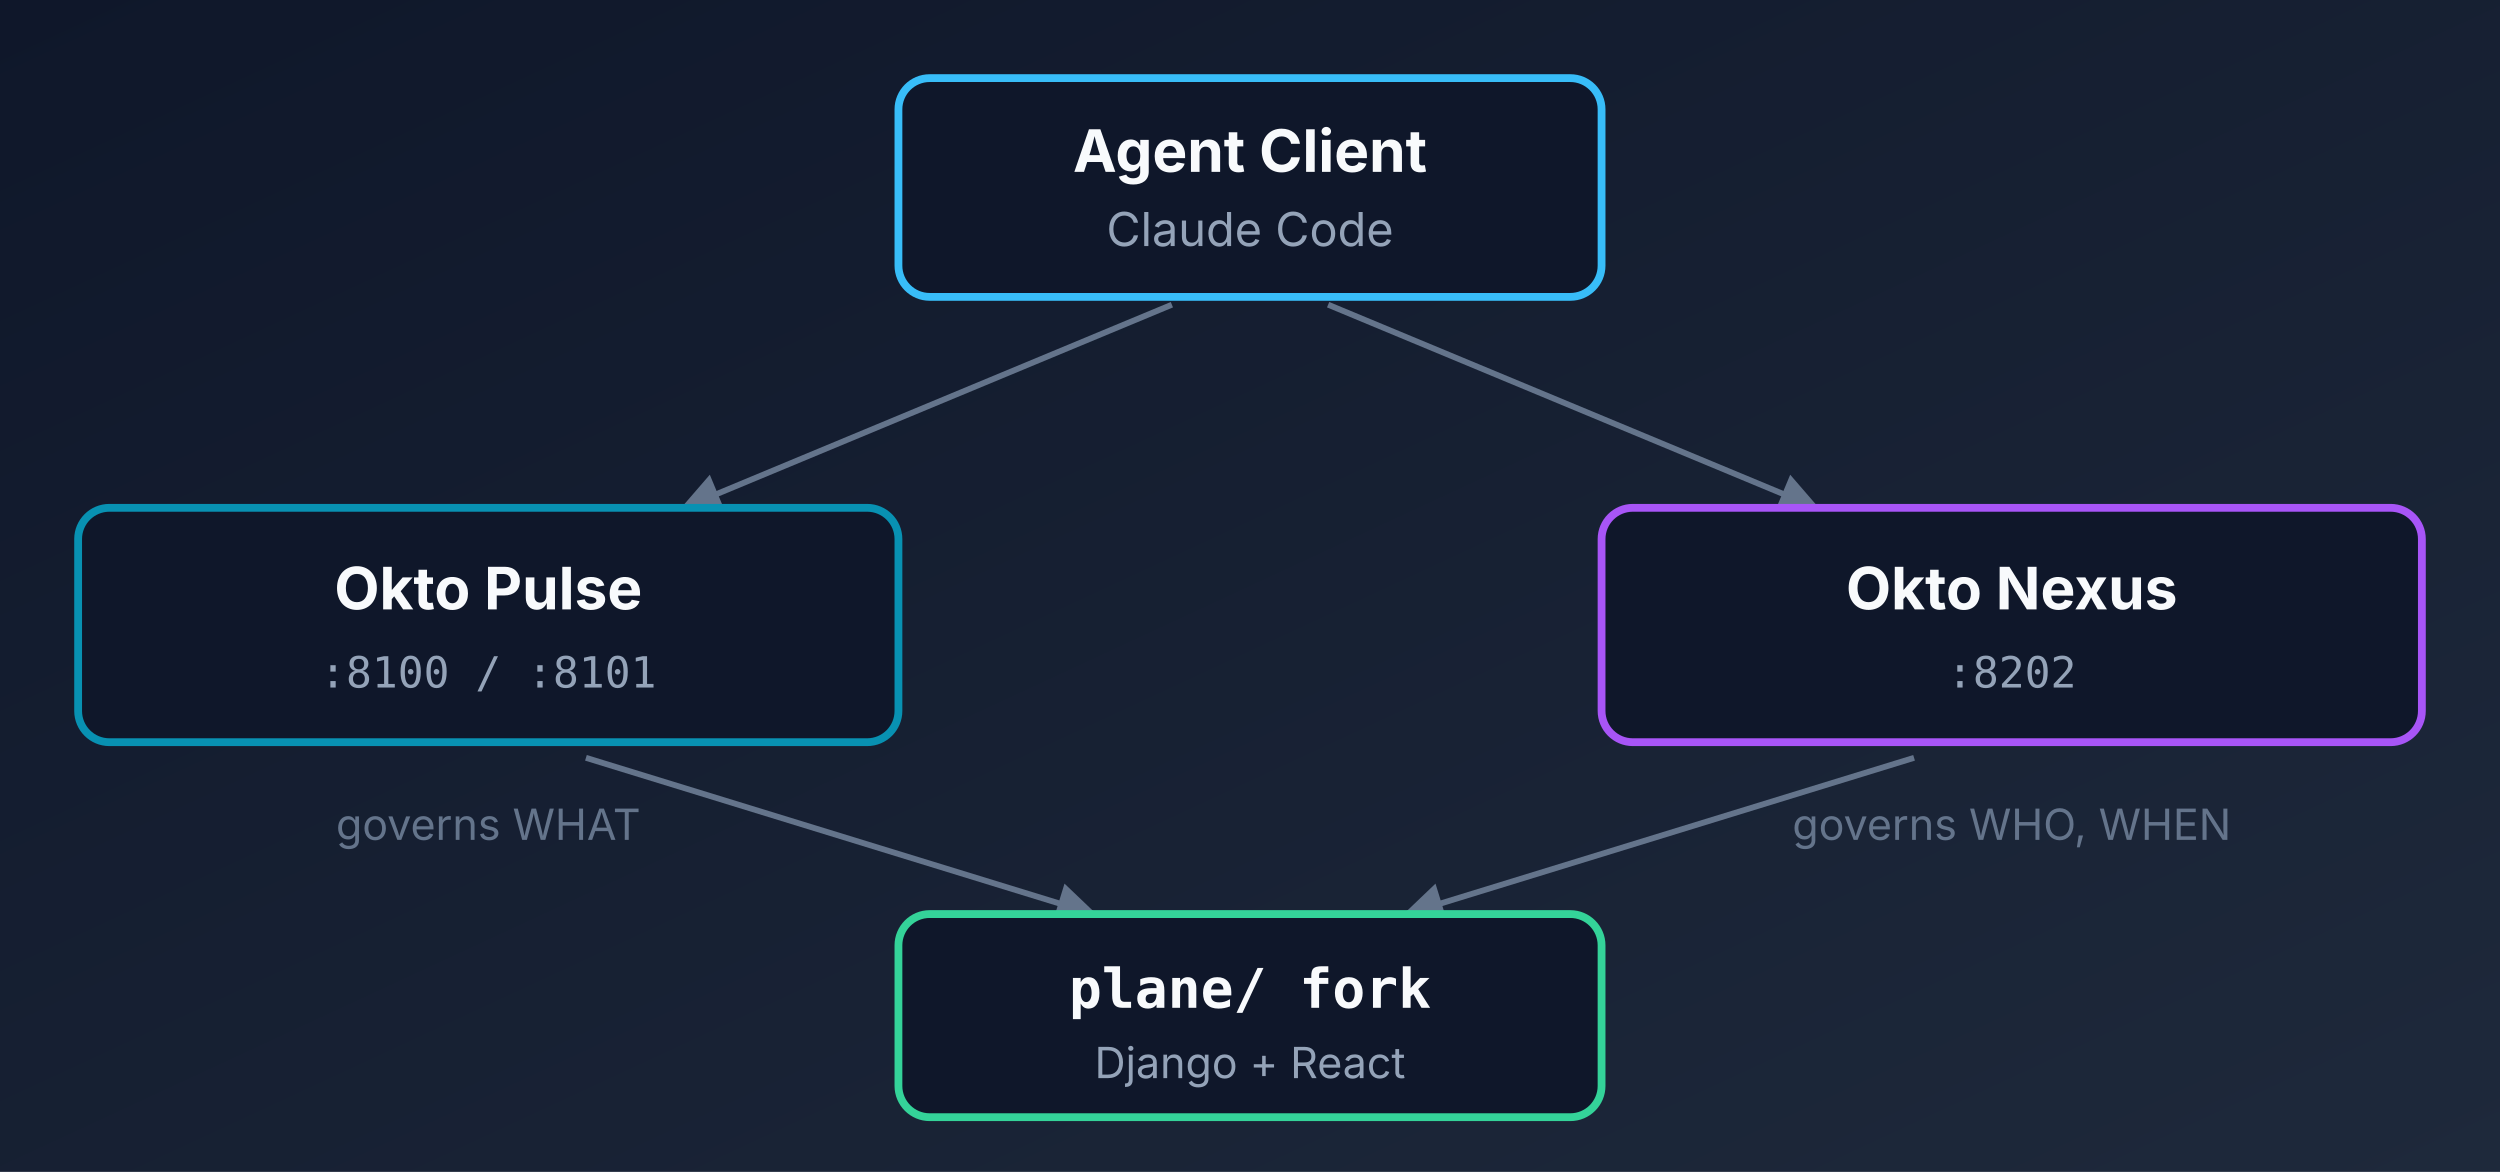
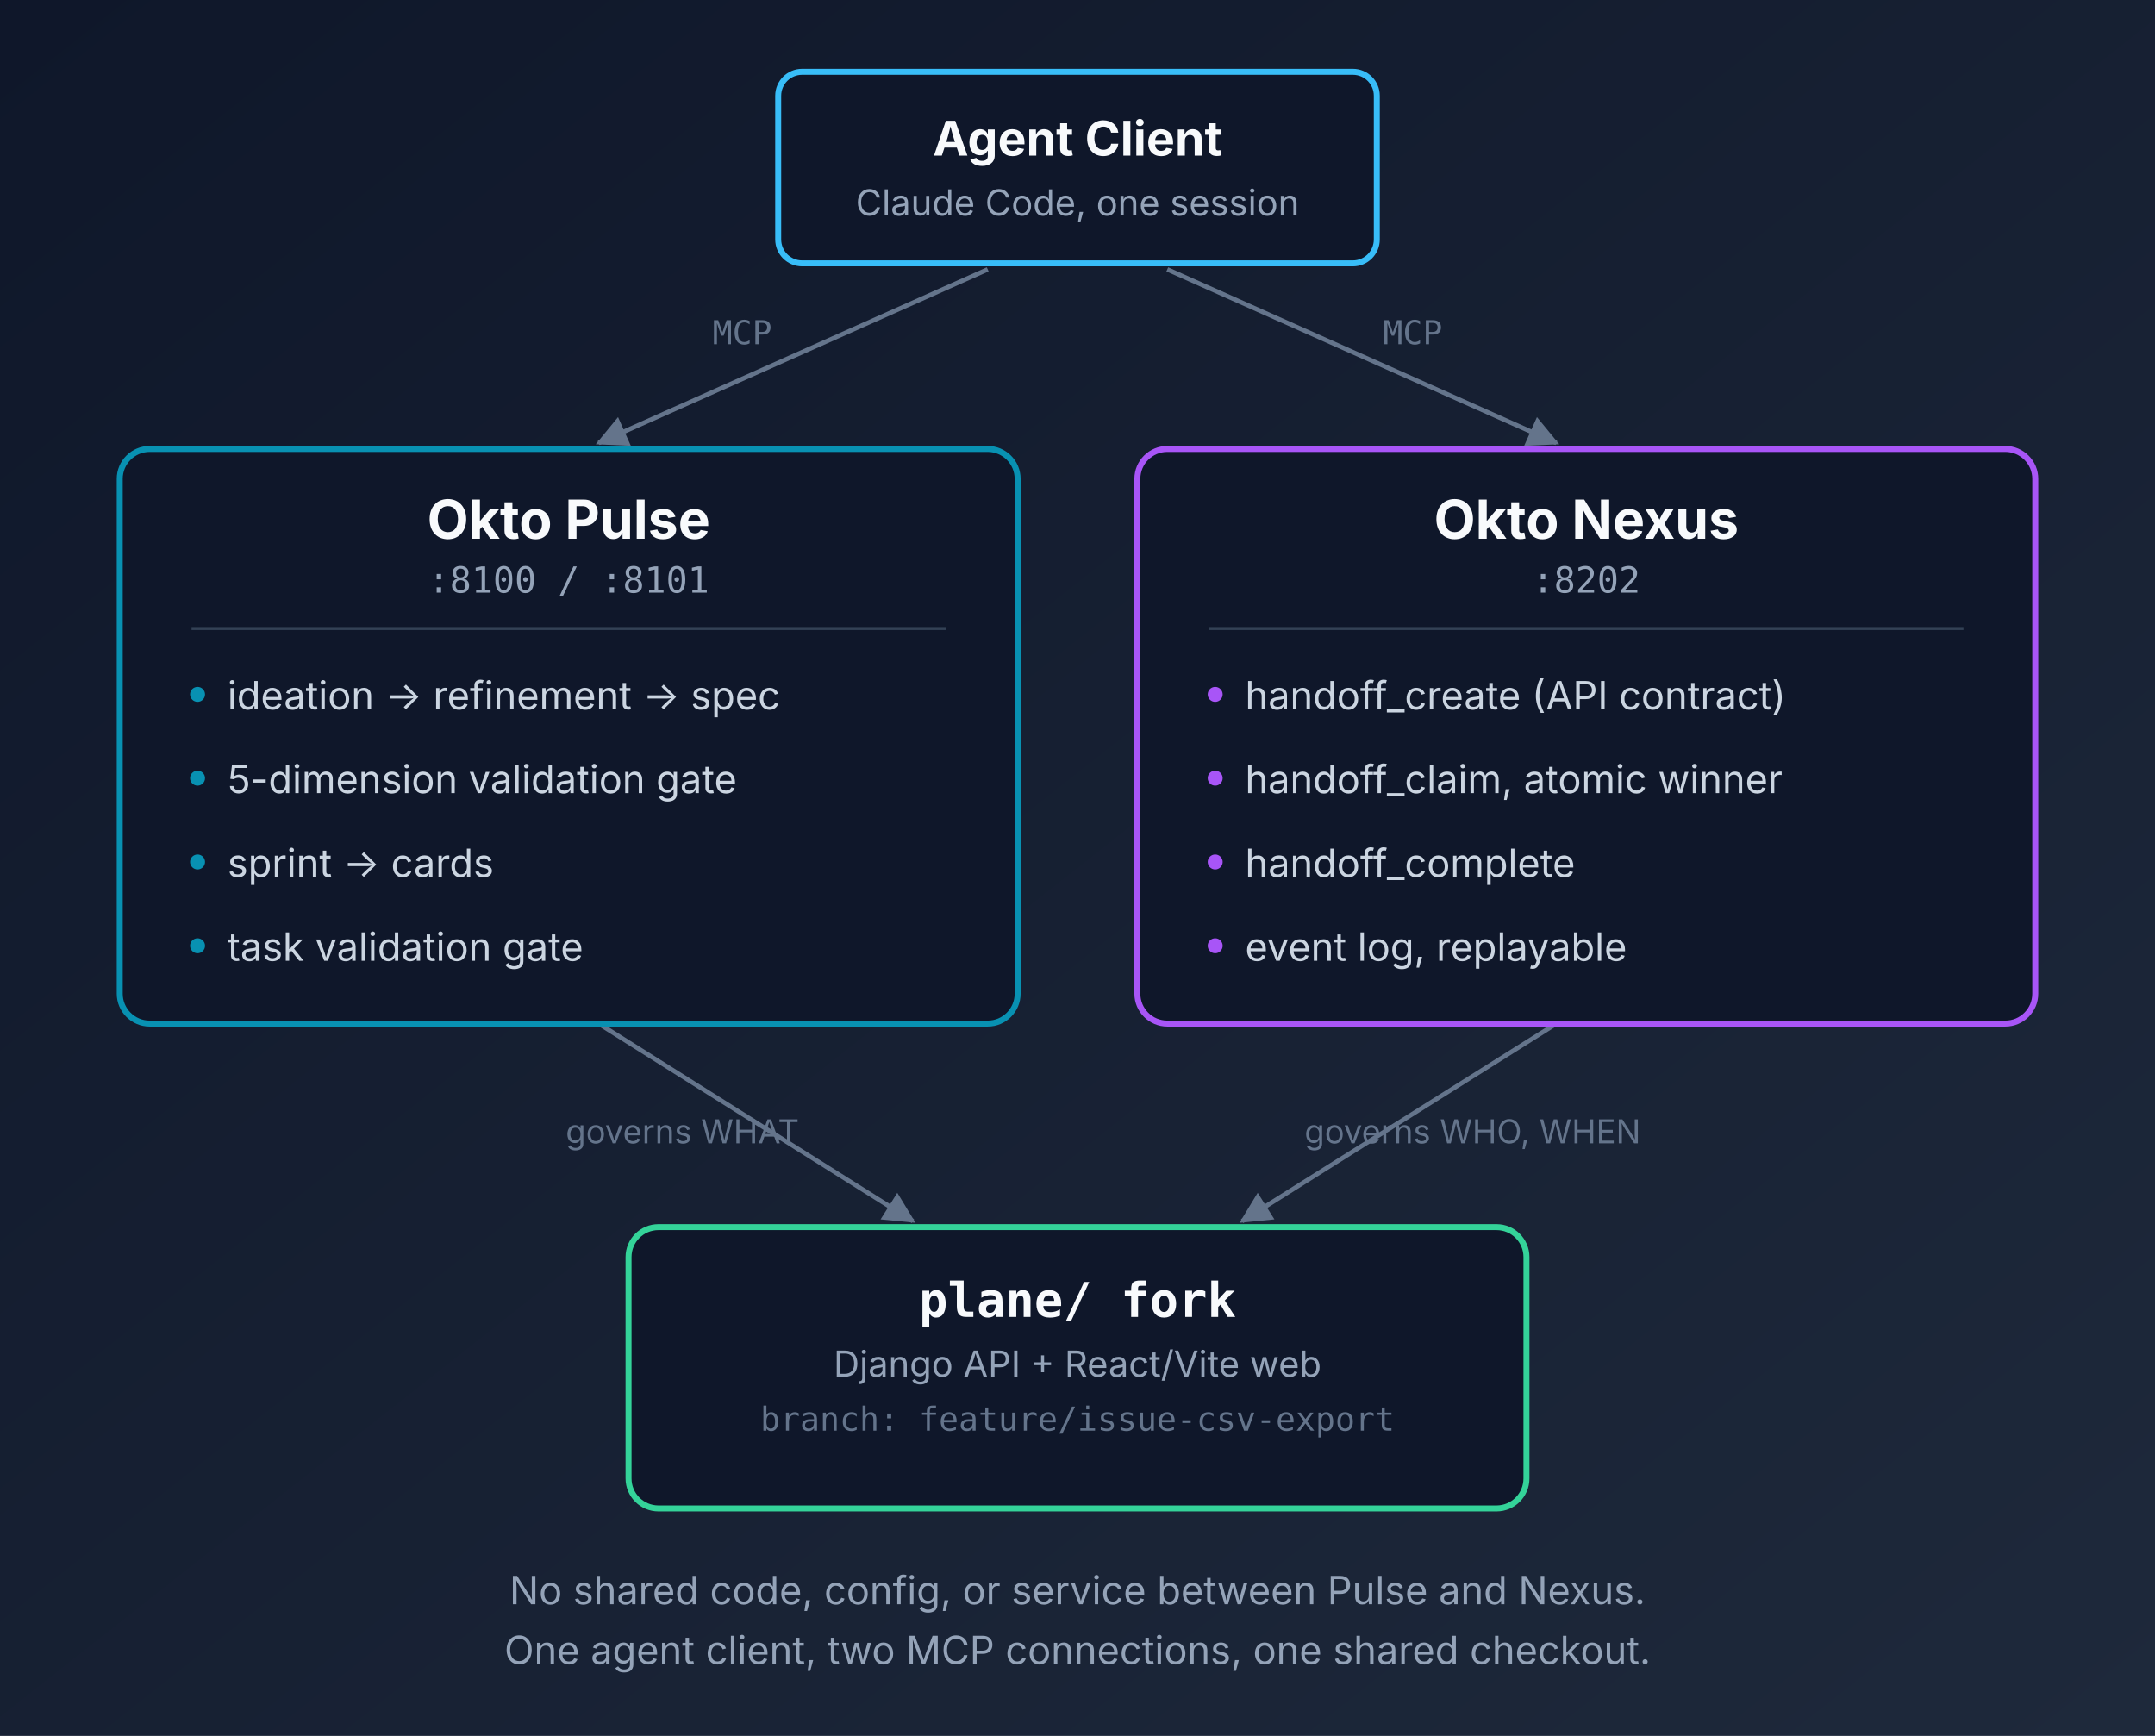
- <svg xmlns="http://www.w3.org/2000/svg" width="640" height="300" viewBox="0 0 640 300">
+ <svg xmlns="http://www.w3.org/2000/svg" width="720" height="580" viewBox="0 0 720 580">
  <defs>
    <linearGradient id="bg" x1="0" y1="0" x2="1" y2="1">
      <stop offset="0%" stop-color="#0f172a" />
      <stop offset="100%" stop-color="#1e293b" />
    </linearGradient>
    <marker id="arrow" viewBox="0 0 10 10" refX="9" refY="5" markerWidth="7" markerHeight="7" orient="auto-start-reverse">
      <path d="M0 0 L10 5 L0 10 z" fill="#64748b" />
    </marker>
  </defs>
-   <rect width="640" height="300" fill="url(#bg)" />
+   <rect width="720" height="580" fill="url(#bg)" />
  <g stroke="#64748b" stroke-width="1.5" fill="none" marker-end="url(#arrow)">
-     <path d="M300 78 L175 130" />
-     <path d="M340 78 L465 130" />
-     <path d="M150 194 L280 234" />
-     <path d="M490 194 L360 234" />
+     <path d="M330 90 L200 148" />
+     <path d="M390 90 L520 148" />
  </g>
-   <rect x="230" y="20" width="180" height="56" rx="8" fill="#0f172a" stroke="#38bdf8" stroke-width="2" />
-   <text x="320" y="44" text-anchor="middle" font-family="-apple-system,'Segoe UI',sans-serif" font-size="15" font-weight="700" fill="#f8fafc">Agent Client</text>
-   <text x="320" y="63" text-anchor="middle" font-family="-apple-system,'Segoe UI',sans-serif" font-size="12" fill="#94a3b8">Claude Code</text>
-   <rect x="20" y="130" width="210" height="60" rx="8" fill="#0f172a" stroke="#0891b2" stroke-width="2" />
-   <text x="125" y="156" text-anchor="middle" font-family="-apple-system,'Segoe UI',sans-serif" font-size="15" font-weight="700" fill="#f8fafc">Okto Pulse</text>
-   <text x="125" y="176" text-anchor="middle" font-family="'SF Mono','Menlo',monospace" font-size="11" fill="#94a3b8">:8100 / :8101</text>
-   <rect x="410" y="130" width="210" height="60" rx="8" fill="#0f172a" stroke="#a855f7" stroke-width="2" />
-   <text x="515" y="156" text-anchor="middle" font-family="-apple-system,'Segoe UI',sans-serif" font-size="15" font-weight="700" fill="#f8fafc">Okto Nexus</text>
-   <text x="515" y="176" text-anchor="middle" font-family="'SF Mono','Menlo',monospace" font-size="11" fill="#94a3b8">:8202</text>
-   <rect x="230" y="234" width="180" height="52" rx="8" fill="#0f172a" stroke="#34d399" stroke-width="2" />
-   <text x="320" y="258" text-anchor="middle" font-family="'SF Mono','Menlo',monospace" font-size="14" font-weight="700" fill="#f8fafc">plane/ fork</text>
-   <text x="320" y="276" text-anchor="middle" font-family="-apple-system,'Segoe UI',sans-serif" font-size="11" fill="#94a3b8">Django + React</text>
-   <text x="125" y="215" text-anchor="middle" font-family="-apple-system,'Segoe UI',sans-serif" font-size="11" fill="#64748b">governs WHAT</text>
-   <text x="515" y="215" text-anchor="middle" font-family="-apple-system,'Segoe UI',sans-serif" font-size="11" fill="#64748b">governs WHO, WHEN</text>
+   <text x="248" y="115" text-anchor="middle" font-family="'SF Mono','Menlo',monospace" font-size="11" fill="#64748b">MCP</text>
+   <text x="472" y="115" text-anchor="middle" font-family="'SF Mono','Menlo',monospace" font-size="11" fill="#64748b">MCP</text>
+   <g stroke="#64748b" stroke-width="1.5" fill="none" marker-end="url(#arrow)">
+     <path d="M200 342 L305 408" />
+     <path d="M520 342 L415 408" />
+   </g>
+   <text x="228" y="382" text-anchor="middle" font-family="-apple-system,'Segoe UI',sans-serif" font-size="11" fill="#64748b">governs WHAT</text>
+   <text x="492" y="382" text-anchor="middle" font-family="-apple-system,'Segoe UI',sans-serif" font-size="11" fill="#64748b">governs WHO, WHEN</text>
+   <rect x="260" y="24" width="200" height="64" rx="8" fill="#0f172a" stroke="#38bdf8" stroke-width="2" />
+   <text x="360" y="52" text-anchor="middle" font-family="-apple-system,'Segoe UI',sans-serif" font-size="16" font-weight="700" fill="#f8fafc">Agent Client</text>
+   <text x="360" y="72" text-anchor="middle" font-family="-apple-system,'Segoe UI',sans-serif" font-size="12" fill="#94a3b8">Claude Code, one session</text>
+   <rect x="40" y="150" width="300" height="192" rx="10" fill="#0f172a" stroke="#0891b2" stroke-width="2" />
+   <text x="190" y="180" text-anchor="middle" font-family="-apple-system,'Segoe UI',sans-serif" font-size="18" font-weight="700" fill="#f8fafc">Okto Pulse</text>
+   <text x="190" y="198" text-anchor="middle" font-family="'SF Mono','Menlo',monospace" font-size="12" fill="#94a3b8">:8100 / :8101</text>
+   <line x1="64" y1="210" x2="316" y2="210" stroke="#334155" stroke-width="1" />
+   <g font-family="-apple-system,'Segoe UI',sans-serif" font-size="13" fill="#cbd5e1">
+     <circle cx="66" cy="232" r="2.5" fill="#0891b2" />
+     <text x="76" y="237">ideation → refinement → spec</text>
+     <circle cx="66" cy="260" r="2.5" fill="#0891b2" />
+     <text x="76" y="265">5-dimension validation gate</text>
+     <circle cx="66" cy="288" r="2.5" fill="#0891b2" />
+     <text x="76" y="293">sprint → cards</text>
+     <circle cx="66" cy="316" r="2.5" fill="#0891b2" />
+     <text x="76" y="321">task validation gate</text>
+   </g>
+   <rect x="380" y="150" width="300" height="192" rx="10" fill="#0f172a" stroke="#a855f7" stroke-width="2" />
+   <text x="530" y="180" text-anchor="middle" font-family="-apple-system,'Segoe UI',sans-serif" font-size="18" font-weight="700" fill="#f8fafc">Okto Nexus</text>
+   <text x="530" y="198" text-anchor="middle" font-family="'SF Mono','Menlo',monospace" font-size="12" fill="#94a3b8">:8202</text>
+   <line x1="404" y1="210" x2="656" y2="210" stroke="#334155" stroke-width="1" />
+   <g font-family="-apple-system,'Segoe UI',sans-serif" font-size="13" fill="#cbd5e1">
+     <circle cx="406" cy="232" r="2.5" fill="#a855f7" />
+     <text x="416" y="237">handoff_create (API contract)</text>
+     <circle cx="406" cy="260" r="2.5" fill="#a855f7" />
+     <text x="416" y="265">handoff_claim, atomic winner</text>
+     <circle cx="406" cy="288" r="2.5" fill="#a855f7" />
+     <text x="416" y="293">handoff_complete</text>
+     <circle cx="406" cy="316" r="2.5" fill="#a855f7" />
+     <text x="416" y="321">event log, replayable</text>
+   </g>
+   <rect x="210" y="410" width="300" height="94" rx="10" fill="#0f172a" stroke="#34d399" stroke-width="2" />
+   <text x="360" y="440" text-anchor="middle" font-family="'SF Mono','Menlo',monospace" font-size="16" font-weight="700" fill="#f8fafc">plane/ fork</text>
+   <text x="360" y="460" text-anchor="middle" font-family="-apple-system,'Segoe UI',sans-serif" font-size="12" fill="#94a3b8">Django API + React/Vite web</text>
+   <text x="360" y="478" text-anchor="middle" font-family="'SF Mono','Menlo',monospace" font-size="11" fill="#64748b">branch: feature/issue-csv-export</text>
+   <text x="360" y="536" text-anchor="middle" font-family="-apple-system,'Segoe UI',sans-serif" font-size="13" fill="#94a3b8">No shared code, config, or service between Pulse and Nexus.</text>
+   <text x="360" y="556" text-anchor="middle" font-family="-apple-system,'Segoe UI',sans-serif" font-size="13" fill="#94a3b8">One agent client, two MCP connections, one shared checkout.</text>
</svg>
